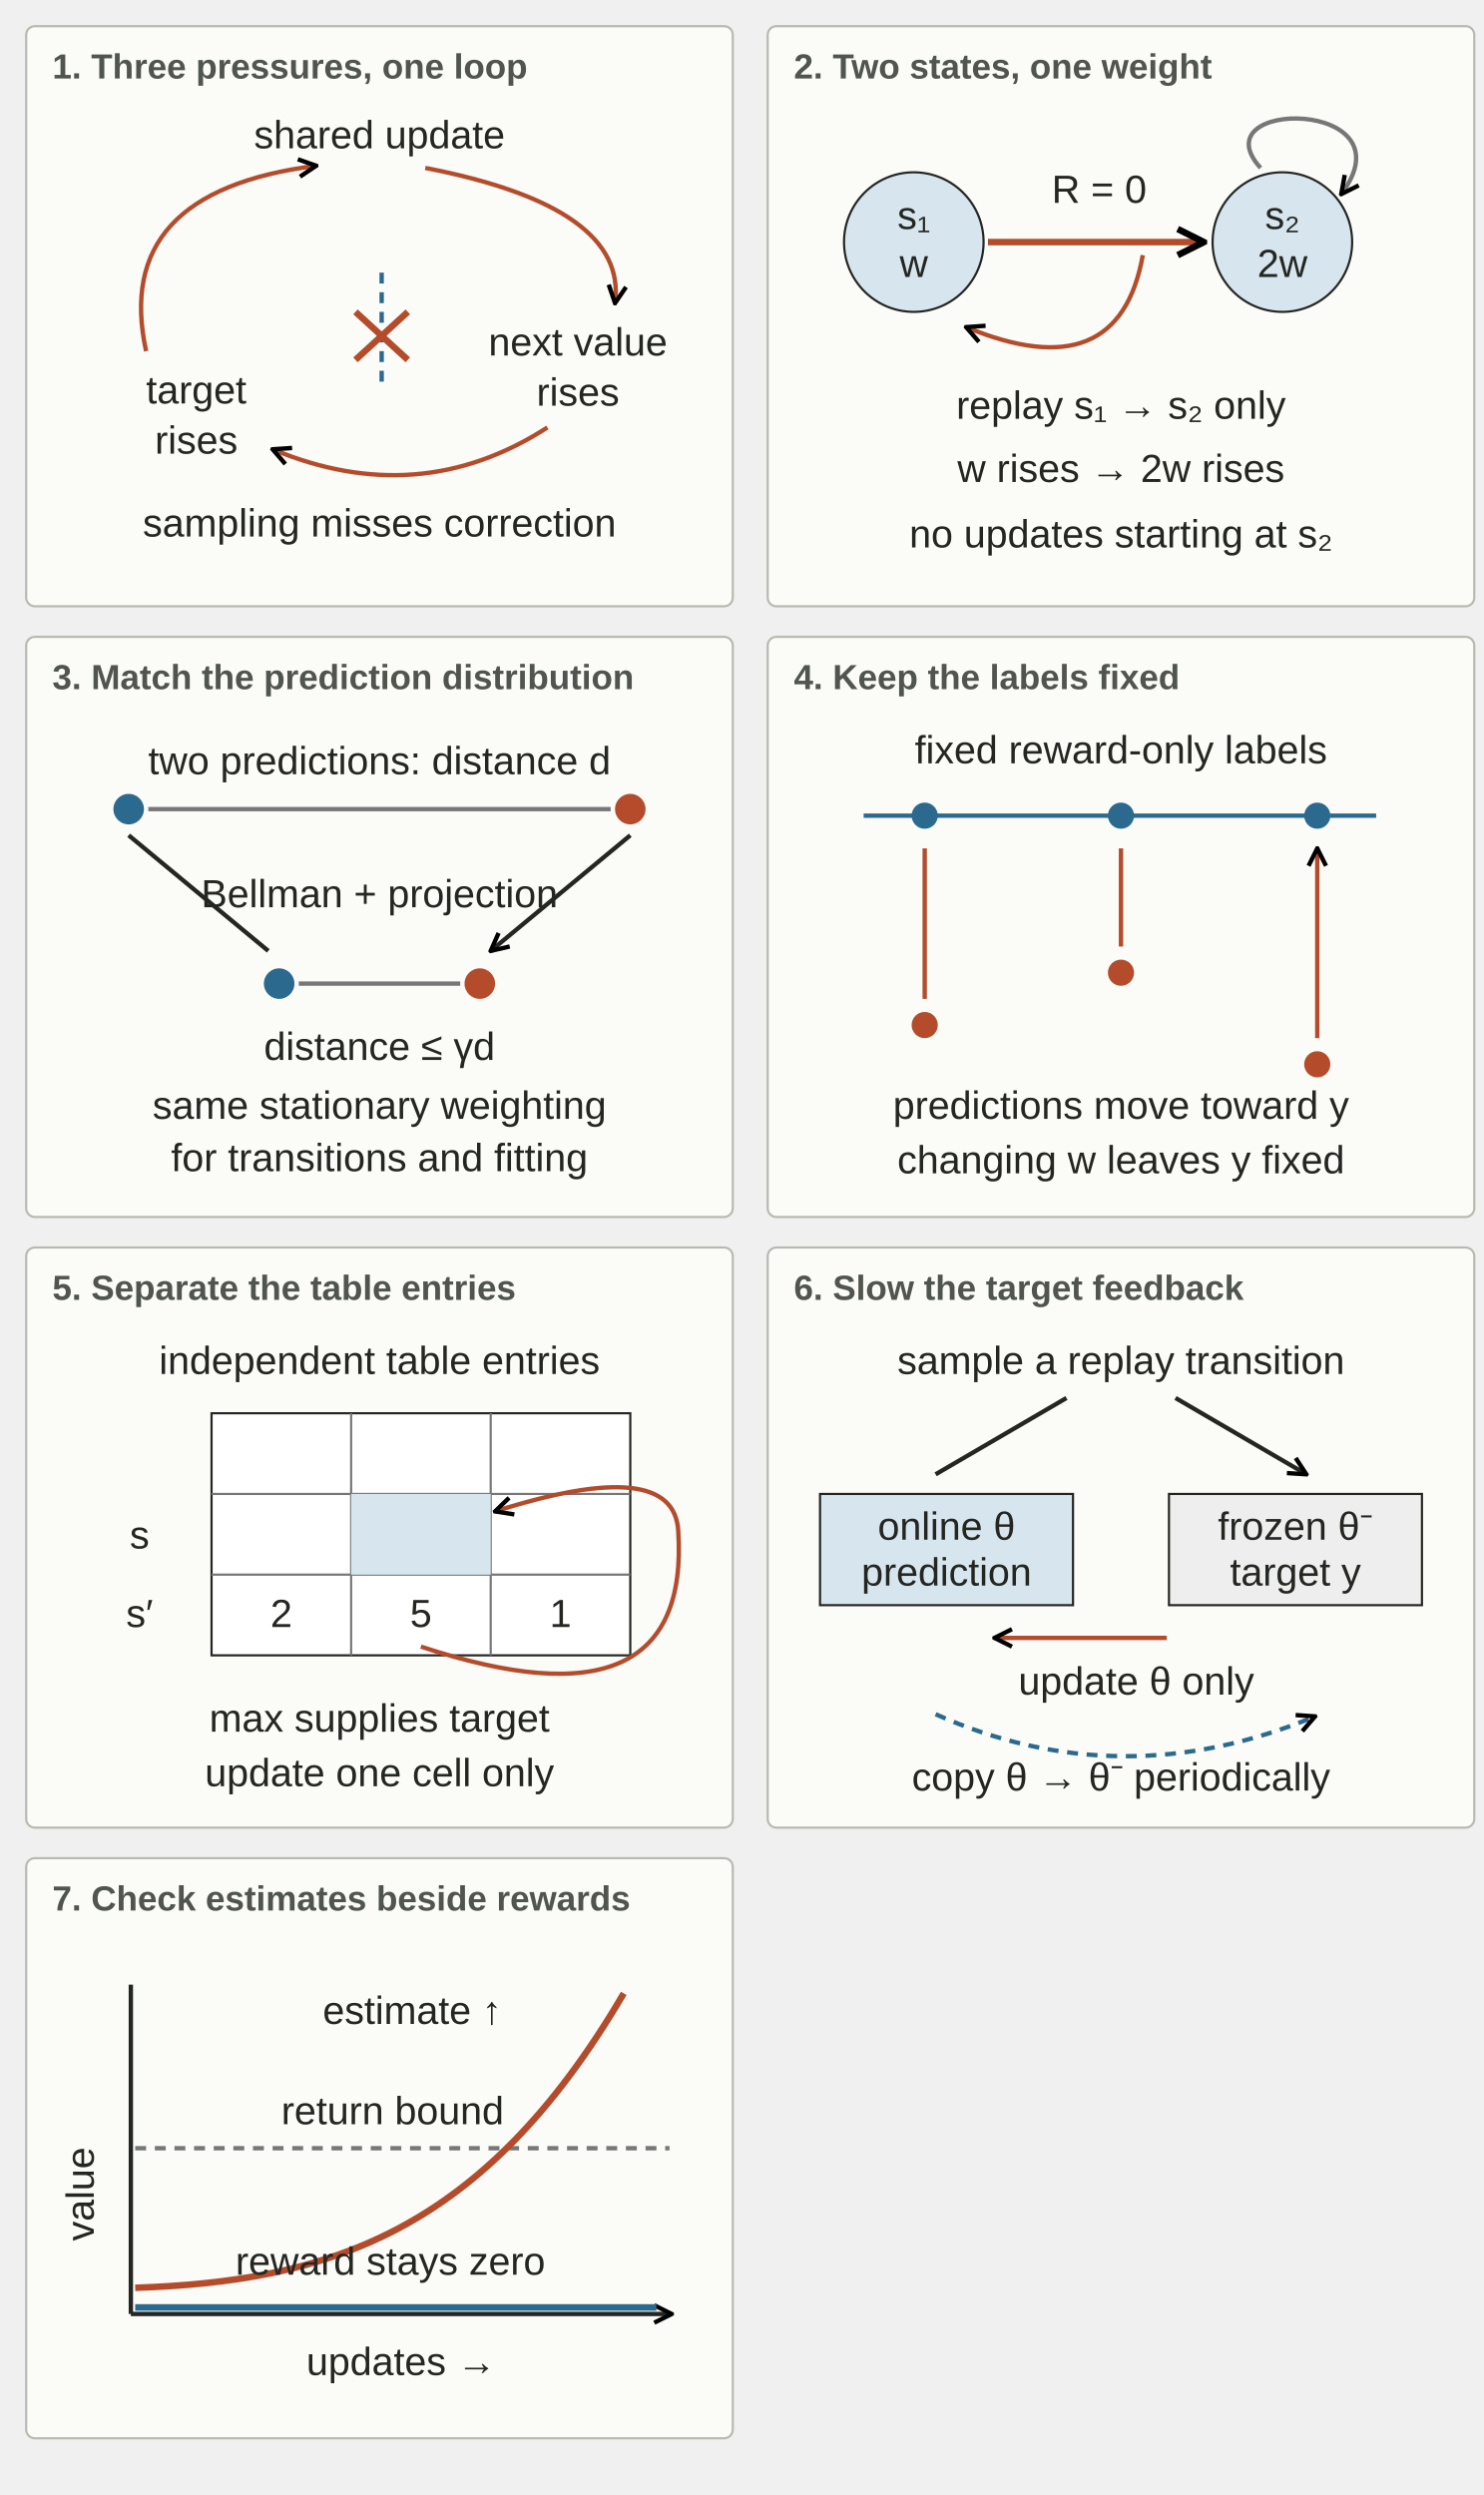
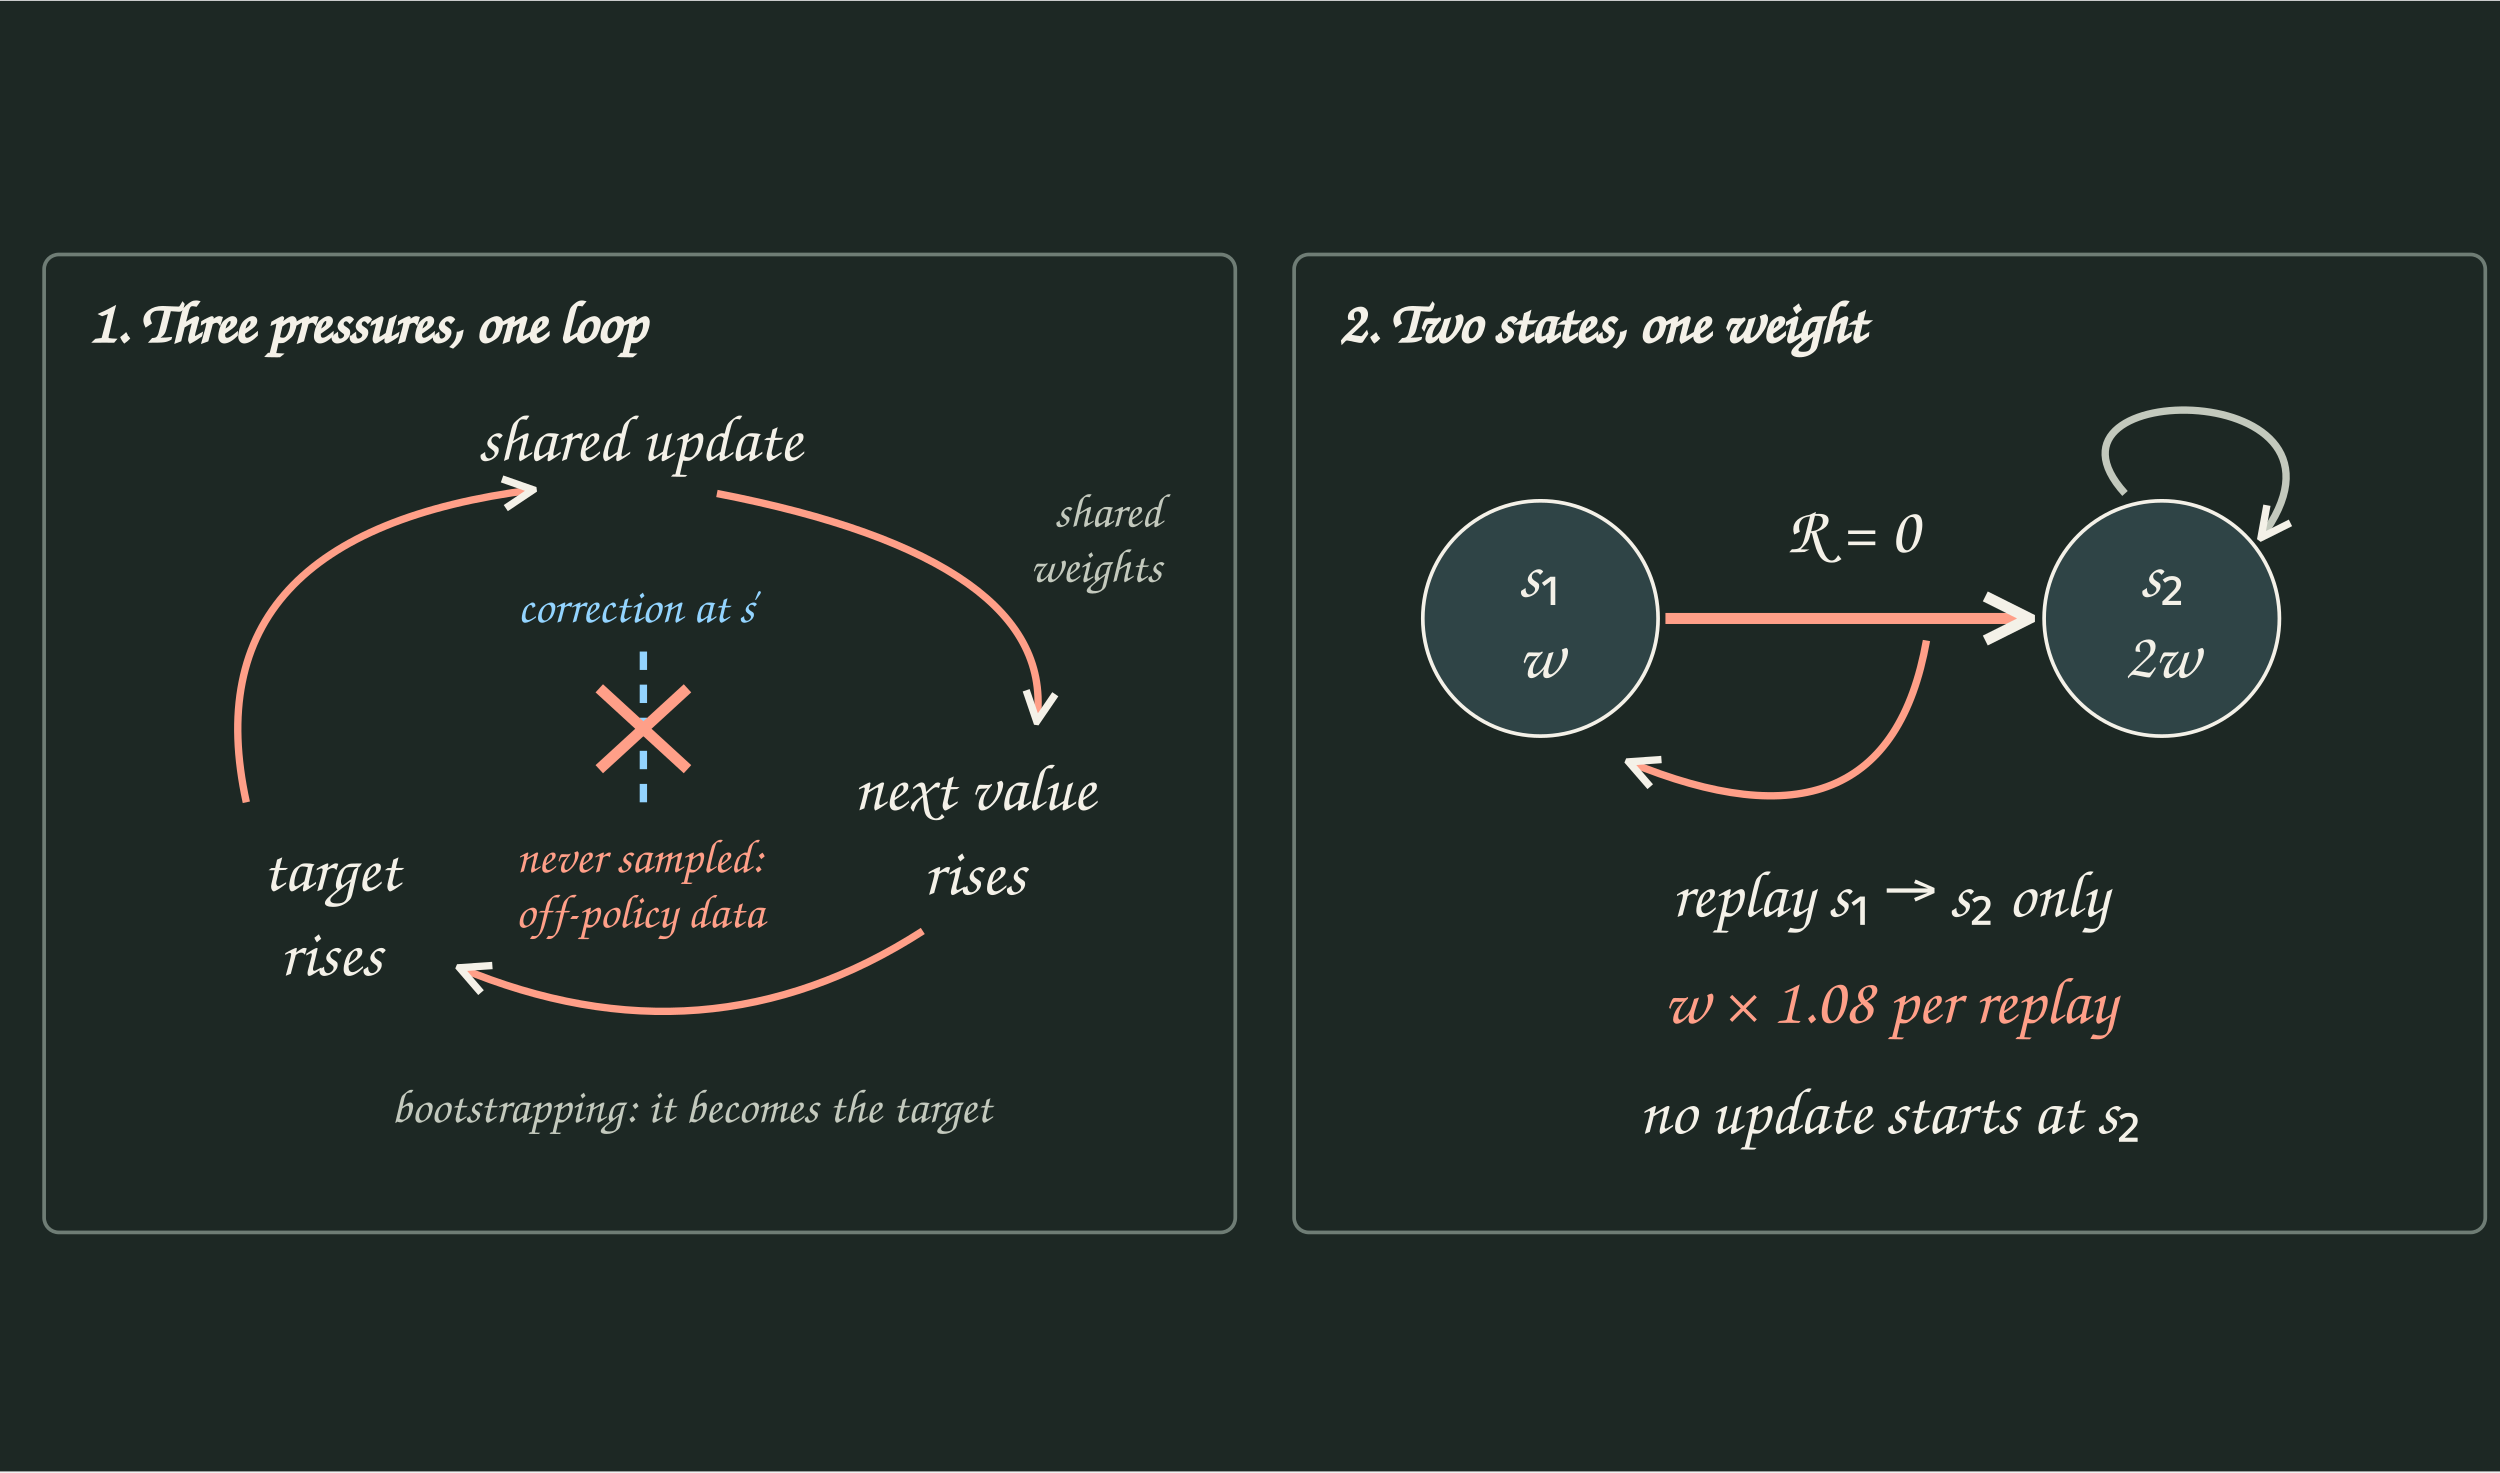
- <svg xmlns="http://www.w3.org/2000/svg" preserveAspectRatio="xMidYMid meet" class="rc-svg" viewBox="0 0 680 1144" role="img" aria-label="Whole mechanism map: The deadly triad: how a guess can train itself upward">
-   <style>.rls-panel-title{font-family:Arial,sans-serif;font-size:16px;font-weight:700;fill:#50554e}</style>
-   <g class="rc-panel" data-panel="feedback">
-     <rect x="12" y="12" width="324" height="266" rx="4" fill="#fbfbf8" stroke="#b6baaf" />
-     <text class="rls-panel-title" x="24" y="36">1. Three pressures, one loop</text>
-     <svg x="24" y="46" height="220" width="300" viewBox="0 0 300 220" role="img" aria-label="A shared update raises a next-state value, bootstrapping raises the target, and mismatched sampling misses a corrective update">
-       <defs>
-         <marker id="canvas-5-0-p5a" viewBox="0 0 10 10" refX="9" refY="5" markerWidth="5" markerHeight="5" orient="auto">
-           <path d="M1 1L9 5L1 9" fill="none" stroke="currentColor" stroke-width="2" />
-         </marker>
-       </defs>
-       <g font-family="Arial,sans-serif" font-size="18" fill="#242622">
-         <text x="150" y="22" text-anchor="middle">shared update</text>
-         <path d="M171 31Q264 49 258 93" fill="none" stroke="#b44c2c" stroke-width="2" marker-end="url(#canvas-5-0-p5a)" />
-         <text x="241" y="117" text-anchor="middle">next value</text>
-         <text x="241" y="140" text-anchor="middle">rises</text>
-         <path d="M227 150Q168 188 101 160" fill="none" stroke="#b44c2c" stroke-width="2" marker-end="url(#canvas-5-0-p5a)" />
-         <text x="66" y="139" text-anchor="middle">target</text>
-         <text x="66" y="162" text-anchor="middle">rises</text>
-         <path d="M43 115Q27 42 121 30" fill="none" stroke="#b44c2c" stroke-width="2" marker-end="url(#canvas-5-0-p5a)" />
-         <path d="M151 79V131" stroke="#2b6a8e" stroke-width="2" stroke-dasharray="5 4" />
-         <path d="M139 97L163 119M163 97L139 119" stroke="#b44c2c" stroke-width="3" />
-         <text x="150" y="200" text-anchor="middle">sampling misses correction</text>
-       </g>
-     </svg>
-   </g>
-   <g class="rc-panel" data-panel="two-state">
-     <rect x="352" y="12" width="324" height="266" rx="4" fill="#fbfbf8" stroke="#b6baaf" />
-     <text class="rls-panel-title" x="364" y="36">2. Two states, one weight</text>
-     <svg x="364" y="46" height="220" width="300" viewBox="0 0 300 220" role="img" aria-label="Only the transition from value w to value two w is replayed; changing w raises both estimates">
-       <defs>
-         <marker id="canvas-5-1-p5b" viewBox="0 0 10 10" refX="9" refY="5" markerWidth="5" markerHeight="5" orient="auto">
-           <path d="M1 1L9 5L1 9" fill="none" stroke="currentColor" stroke-width="2" />
-         </marker>
-       </defs>
-       <g font-family="Arial,sans-serif" font-size="18" fill="#242622">
-         <circle cx="55" cy="65" r="32" fill="#d7e5ee" stroke="#242622" />
-         <circle cx="224" cy="65" r="32" fill="#d7e5ee" stroke="#242622" />
-         <text x="55" y="59" text-anchor="middle">s₁</text>
-         <text x="55" y="81" text-anchor="middle">w</text>
-         <text x="224" y="59" text-anchor="middle">s₂</text>
-         <text x="224" y="81" text-anchor="middle">2w</text>
-         <path d="M89 65H188" stroke="#b44c2c" stroke-width="3" marker-end="url(#canvas-5-1-p5b)" />
-         <text x="140" y="47" text-anchor="middle">R = 0</text>
-         <path d="M214 31C185 -1 284 -1 251 43" fill="none" stroke="#777" stroke-width="2" marker-end="url(#canvas-5-1-p5b)" />
-         <path d="M160 71Q149 133 79 104" fill="none" stroke="#b44c2c" stroke-width="2" marker-end="url(#canvas-5-1-p5b)" />
-         <text x="150" y="146" text-anchor="middle">replay s₁ → s₂ only</text>
-         <text x="150" y="175" text-anchor="middle">w rises → 2w rises</text>
-         <text x="150" y="205" text-anchor="middle">no updates starting at s₂</text>
-       </g>
-     </svg>
-   </g>
-   <g class="rc-panel" data-panel="linear-pair">
-     <rect x="12" y="292" width="324" height="266" rx="4" fill="#fbfbf8" stroke="#b6baaf" />
-     <text class="rls-panel-title" x="24" y="316">3. Match the prediction distribution</text>
-     <svg x="24" y="326" height="220" width="300" viewBox="0 0 300 220" role="img" aria-label="Bellman prediction followed by projection shrinks the distance between two value estimates in the matching stationary norm">
-       <defs>
-         <marker id="canvas-5-2-p5c" viewBox="0 0 10 10" refX="9" refY="5" markerWidth="5" markerHeight="5" orient="auto">
-           <path d="M1 1L9 5L1 9" fill="none" stroke="currentColor" stroke-width="2" />
-         </marker>
-       </defs>
-       <g font-family="Arial,sans-serif" font-size="18" fill="#242622">
-         <circle cx="35" cy="45" r="7" fill="#2b6a8e" />
-         <circle cx="265" cy="45" r="7" fill="#b44c2c" />
-         <path d="M44 45H256" stroke="#777" stroke-width="2" />
-         <text x="150" y="29" text-anchor="middle">two predictions: distance d</text>
-         <path d="M35 57L99 110M265 57L201 110" fill="none" stroke="#242622" stroke-width="2" marker-end="url(#canvas-5-2-p5c)" />
-         <text x="150" y="90" text-anchor="middle">Bellman + projection</text>
-         <circle cx="104" cy="125" r="7" fill="#2b6a8e" />
-         <circle cx="196" cy="125" r="7" fill="#b44c2c" />
-         <path d="M113 125H187" stroke="#777" stroke-width="2" />
-         <text x="150" y="160" text-anchor="middle">distance ≤ γd</text>
-         <text x="150" y="187" text-anchor="middle">same stationary weighting</text>
-         <text x="150" y="211" text-anchor="middle">for transitions and fitting</text>
-       </g>
-     </svg>
-   </g>
-   <g class="rc-panel" data-panel="fixed-labels">
-     <rect x="352" y="292" width="324" height="266" rx="4" fill="#fbfbf8" stroke="#b6baaf" />
-     <text class="rls-panel-title" x="364" y="316">4. Keep the labels fixed</text>
-     <svg x="364" y="326" height="220" width="300" viewBox="0 0 300 220" role="img" aria-label="Predictions move toward labels held fixed as the weights change">
-       <defs>
-         <marker id="canvas-5-3-p5d" viewBox="0 0 10 10" refX="9" refY="5" markerWidth="5" markerHeight="5" orient="auto">
-           <path d="M1 1L9 5L1 9" fill="none" stroke="currentColor" stroke-width="2" />
-         </marker>
-       </defs>
-       <g font-family="Arial,sans-serif" font-size="18" fill="#242622">
-         <text x="150" y="24" text-anchor="middle">fixed reward-only labels</text>
-         <path d="M32 48H267" stroke="#2b6a8e" stroke-width="2" />
-         <circle cx="60" cy="48" r="6" fill="#2b6a8e" />
-         <circle cx="150" cy="48" r="6" fill="#2b6a8e" />
-         <circle cx="240" cy="48" r="6" fill="#2b6a8e" />
-         <circle cx="60" cy="144" r="6" fill="#b44c2c" />
-         <circle cx="150" cy="120" r="6" fill="#b44c2c" />
-         <circle cx="240" cy="162" r="6" fill="#b44c2c" />
-         <path d="M60 132V63M150 108V63M240 150V63" stroke="#b44c2c" stroke-width="2" marker-end="url(#canvas-5-3-p5d)" />
-         <text x="150" y="187" text-anchor="middle">predictions move toward y</text>
-         <text x="150" y="212" text-anchor="middle">changing w leaves y fixed</text>
-       </g>
-     </svg>
-   </g>
-   <g class="rc-panel" data-panel="tabular-pair">
-     <rect x="12" y="572" width="324" height="266" rx="4" fill="#fbfbf8" stroke="#b6baaf" />
-     <text class="rls-panel-title" x="24" y="596">5. Separate the table entries</text>
-     <svg x="24" y="606" height="220" width="300" viewBox="0 0 300 220" role="img" aria-label="One table cell takes a backup from the next-state row while all other cells stay fixed">
-       <defs>
-         <marker id="canvas-5-4-p5e" viewBox="0 0 10 10" refX="9" refY="5" markerWidth="5" markerHeight="5" orient="auto">
-           <path d="M1 1L9 5L1 9" fill="none" stroke="currentColor" stroke-width="2" />
-         </marker>
-       </defs>
-       <g font-family="Arial,sans-serif" font-size="18" fill="#242622">
-         <text x="150" y="24" text-anchor="middle">independent table entries</text>
-         <rect x="73" y="42" width="192" height="111" fill="#fff" stroke="#242622" />
-         <path d="M73 79H265M73 116H265M137 42V153M201 42V153" stroke="#777" />
-         <rect x="137" y="79" width="64" height="37" fill="#d7e5ee" />
-         <text x="40" y="104" text-anchor="middle">s</text>
-         <text x="40" y="140" text-anchor="middle">s′</text>
-         <text x="105" y="140" text-anchor="middle">2</text>
-         <text x="169" y="140" text-anchor="middle">5</text>
-         <text x="233" y="140" text-anchor="middle">1</text>
-         <path d="M169 149Q293 190 287 96Q285 61 203 87" fill="none" stroke="#b44c2c" stroke-width="2" marker-end="url(#canvas-5-4-p5e)" />
-         <text x="150" y="188" text-anchor="middle">max supplies target</text>
-         <text x="150" y="213" text-anchor="middle">update one cell only</text>
-       </g>
-     </svg>
-   </g>
-   <g class="rc-panel" data-panel="dqn">
-     <rect x="352" y="572" width="324" height="266" rx="4" fill="#fbfbf8" stroke="#b6baaf" />
-     <text class="rls-panel-title" x="364" y="596">6. Slow the target feedback</text>
-     <svg x="364" y="606" height="220" width="300" viewBox="0 0 300 220" role="img" aria-label="Replay sends a transition to online and frozen networks; only the online network updates until a periodic copy">
-       <defs>
-         <marker id="canvas-5-5-p5f" viewBox="0 0 10 10" refX="9" refY="5" markerWidth="5" markerHeight="5" orient="auto">
-           <path d="M1 1L9 5L1 9" fill="none" stroke="currentColor" stroke-width="2" />
-         </marker>
-       </defs>
-       <g font-family="Arial,sans-serif" font-size="18" fill="#242622">
-         <text x="150" y="24" text-anchor="middle">sample a replay transition</text>
-         <path d="M125 35L65 70M175 35L235 70" fill="none" stroke="#242622" stroke-width="2" marker-end="url(#canvas-5-5-p5f)" />
-         <rect x="12" y="79" width="116" height="51" fill="#d7e5ee" stroke="#242622" />
-         <rect x="172" y="79" width="116" height="51" fill="#eee" stroke="#242622" />
-         <text x="70" y="100" text-anchor="middle">online θ</text>
-         <text x="70" y="121" text-anchor="middle">prediction</text>
-         <text x="230" y="100" text-anchor="middle">frozen θ⁻</text>
-         <text x="230" y="121" text-anchor="middle">target y</text>
-         <path d="M171 145H92" stroke="#b44c2c" stroke-width="2" marker-end="url(#canvas-5-5-p5f)" />
-         <text x="157" y="171" text-anchor="middle">update θ only</text>
-         <path d="M65 180Q150 218 239 181" fill="none" stroke="#2b6a8e" stroke-width="2" stroke-dasharray="5 4" marker-end="url(#canvas-5-5-p5f)" />
-         <text x="150" y="215" text-anchor="middle">copy θ → θ⁻ periodically</text>
-       </g>
-     </svg>
-   </g>
-   <g class="rc-panel" data-panel="diagnostics">
-     <rect x="12" y="852" width="324" height="266" rx="4" fill="#fbfbf8" stroke="#b6baaf" />
-     <text class="rls-panel-title" x="24" y="876">7. Check estimates beside rewards</text>
-     <svg x="24" y="886" height="220" width="300" viewBox="0 0 300 220" role="img" aria-label="The estimate curve crosses a known possible-return bound while zero reward stays flat">
-       <defs>
-         <marker id="canvas-5-6-p5g" viewBox="0 0 10 10" refX="9" refY="5" markerWidth="5" markerHeight="5" orient="auto">
-           <path d="M1 1L9 5L1 9" fill="none" stroke="currentColor" stroke-width="2" />
-         </marker>
-       </defs>
-       <g font-family="Arial,sans-serif" font-size="18" fill="#242622">
-         <path d="M36 175V24M36 175H284" fill="none" stroke="#242622" stroke-width="2" marker-end="url(#canvas-5-6-p5g)" />
-         <path d="M38 99H283" stroke="#777" stroke-width="2" stroke-dasharray="5 4" />
-         <text x="156" y="88" text-anchor="middle">return bound</text>
-         <path d="M38 163C125 160 197 139 262 28" fill="none" stroke="#b44c2c" stroke-width="3" />
-         <text x="165" y="42" text-anchor="middle">estimate ↑</text>
-         <path d="M38 172H277" stroke="#2b6a8e" stroke-width="3" />
-         <text x="155" y="157" text-anchor="middle">reward stays zero</text>
-         <text x="160" y="203" text-anchor="middle">updates →</text>
-         <text x="19" y="120" transform="rotate(-90 19 120)" text-anchor="middle">value</text>
-       </g>
-     </svg>
+ <svg xmlns="http://www.w3.org/2000/svg" preserveAspectRatio="xMidYMid meet" class="rc-svg" viewBox="0 -57 680 400" width="720" height="424" role="img" aria-label="Two blackboard panels: shared weights, bootstrapping and off-policy data close one feedback loop, and two states sharing one weight grow by 1.08 per replay" color="#f4f1e8">
+   <style>.rls-panel-title{font-family:'Patrick Hand','Chalkboard SE','Comic Neue','Segoe Print',cursive;font-size:16px;font-weight:700;fill:#f4f1e8}</style>
+   <rect x="0" y="-57" width="680" height="400" fill="#1d2824" />
+   <defs>
+     <clipPath id="thumb-row1">
+       <rect x="0" y="0" width="680" height="288" />
+     </clipPath>
+   </defs>
+   <g clip-path="url(#thumb-row1)">
+     <g class="rc-panel" data-panel="feedback">
+       <rect x="12" y="12" width="324" height="266" rx="4" fill="#1d2824" stroke="#6f7d75" />
+       <text class="rls-panel-title" x="24" y="36">1. Three pressures, one loop</text>
+       <svg x="24" y="46" height="220" width="300" viewBox="0 0 300 220" aria-hidden="true">
+         <defs>
+           <marker id="canvas-5-0-p5a" viewBox="0 0 10 10" refX="9" refY="5" markerWidth="5" markerHeight="5" orient="auto">
+             <path d="M1 1L9 5L1 9" fill="none" stroke="currentColor" stroke-width="2" />
+           </marker>
+         </defs>
+         <g font-family="'Patrick Hand','Chalkboard SE','Comic Neue','Segoe Print',cursive" font-size="18" fill="#f4f1e8">
+           <text x="150" y="22" text-anchor="middle">shared update</text>
+           <path d="M171 31Q264 49 258 93" fill="none" stroke="#ff9f88" stroke-width="2" marker-end="url(#canvas-5-0-p5a)" />
+           <text x="292" y="40" text-anchor="end" font-size="13" fill="#c3c9bd">shared</text>
+           <text x="292" y="55" text-anchor="end" font-size="13" fill="#c3c9bd">weights</text>
+           <text x="241" y="117" text-anchor="middle">next value</text>
+           <text x="241" y="140" text-anchor="middle">rises</text>
+           <path d="M227 150Q168 188 101 160" fill="none" stroke="#ff9f88" stroke-width="2" marker-end="url(#canvas-5-0-p5a)" />
+           <text x="164" y="202" text-anchor="middle" font-size="13" fill="#c3c9bd">bootstrapping: it becomes the target</text>
+           <text x="66" y="139" text-anchor="middle">target</text>
+           <text x="66" y="162" text-anchor="middle">rises</text>
+           <path d="M43 115Q27 42 121 30" fill="none" stroke="#ff9f88" stroke-width="2" marker-end="url(#canvas-5-0-p5a)" />
+           <text x="150" y="66" text-anchor="middle" font-size="13" fill="#93d4ff">correction at s′</text>
+           <path d="M151 74V116" stroke="#93d4ff" stroke-width="2" stroke-dasharray="5 4" />
+           <path d="M139 84L163 106M163 84L139 106" stroke="#ff9f88" stroke-width="3" />
+           <text x="150" y="134" text-anchor="middle" font-size="13" fill="#ff9f88">never sampled:</text>
+           <text x="150" y="149" text-anchor="middle" font-size="13" fill="#ff9f88">off-policy data</text>
+         </g>
+       </svg>
+     </g>
+     <g class="rc-panel" data-panel="two-state">
+       <rect x="352" y="12" width="324" height="266" rx="4" fill="#1d2824" stroke="#6f7d75" />
+       <text class="rls-panel-title" x="364" y="36">2. Two states, one weight</text>
+       <svg x="364" y="46" height="220" width="300" viewBox="0 0 300 220" aria-hidden="true">
+         <defs>
+           <marker id="canvas-5-1-p5b" viewBox="0 0 10 10" refX="9" refY="5" markerWidth="5" markerHeight="5" orient="auto">
+             <path d="M1 1L9 5L1 9" fill="none" stroke="currentColor" stroke-width="2" />
+           </marker>
+         </defs>
+         <g font-family="'Patrick Hand','Chalkboard SE','Comic Neue','Segoe Print',cursive" font-size="18" fill="#f4f1e8">
+           <circle cx="55" cy="65" r="32" fill="#93d4ff" fill-opacity="0.16" stroke="#f4f1e8" />
+           <circle cx="224" cy="65" r="32" fill="#93d4ff" fill-opacity="0.16" stroke="#f4f1e8" />
+           <text x="55" y="59" text-anchor="middle">s₁</text>
+           <text x="55" y="81" text-anchor="middle">w</text>
+           <text x="224" y="59" text-anchor="middle">s₂</text>
+           <text x="224" y="81" text-anchor="middle">2w</text>
+           <path d="M89 65H188" stroke="#ff9f88" stroke-width="3" marker-end="url(#canvas-5-1-p5b)" />
+           <text x="140" y="47" text-anchor="middle">R = 0</text>
+           <path d="M214 31C185 -1 284 -1 251 43" fill="none" stroke="#c3c9bd" stroke-width="2" marker-end="url(#canvas-5-1-p5b)" />
+           <path d="M160 71Q149 133 79 104" fill="none" stroke="#ff9f88" stroke-width="2" marker-end="url(#canvas-5-1-p5b)" />
+           <text x="150" y="146" text-anchor="middle">replay s₁ → s₂ only</text>
+           <text x="150" y="175" text-anchor="middle" fill="#ff9f88">w × 1.08 per replay</text>
+           <text x="150" y="205" text-anchor="middle">no update starts at s₂</text>
+         </g>
+       </svg>
+     </g>
  </g>
</svg>
